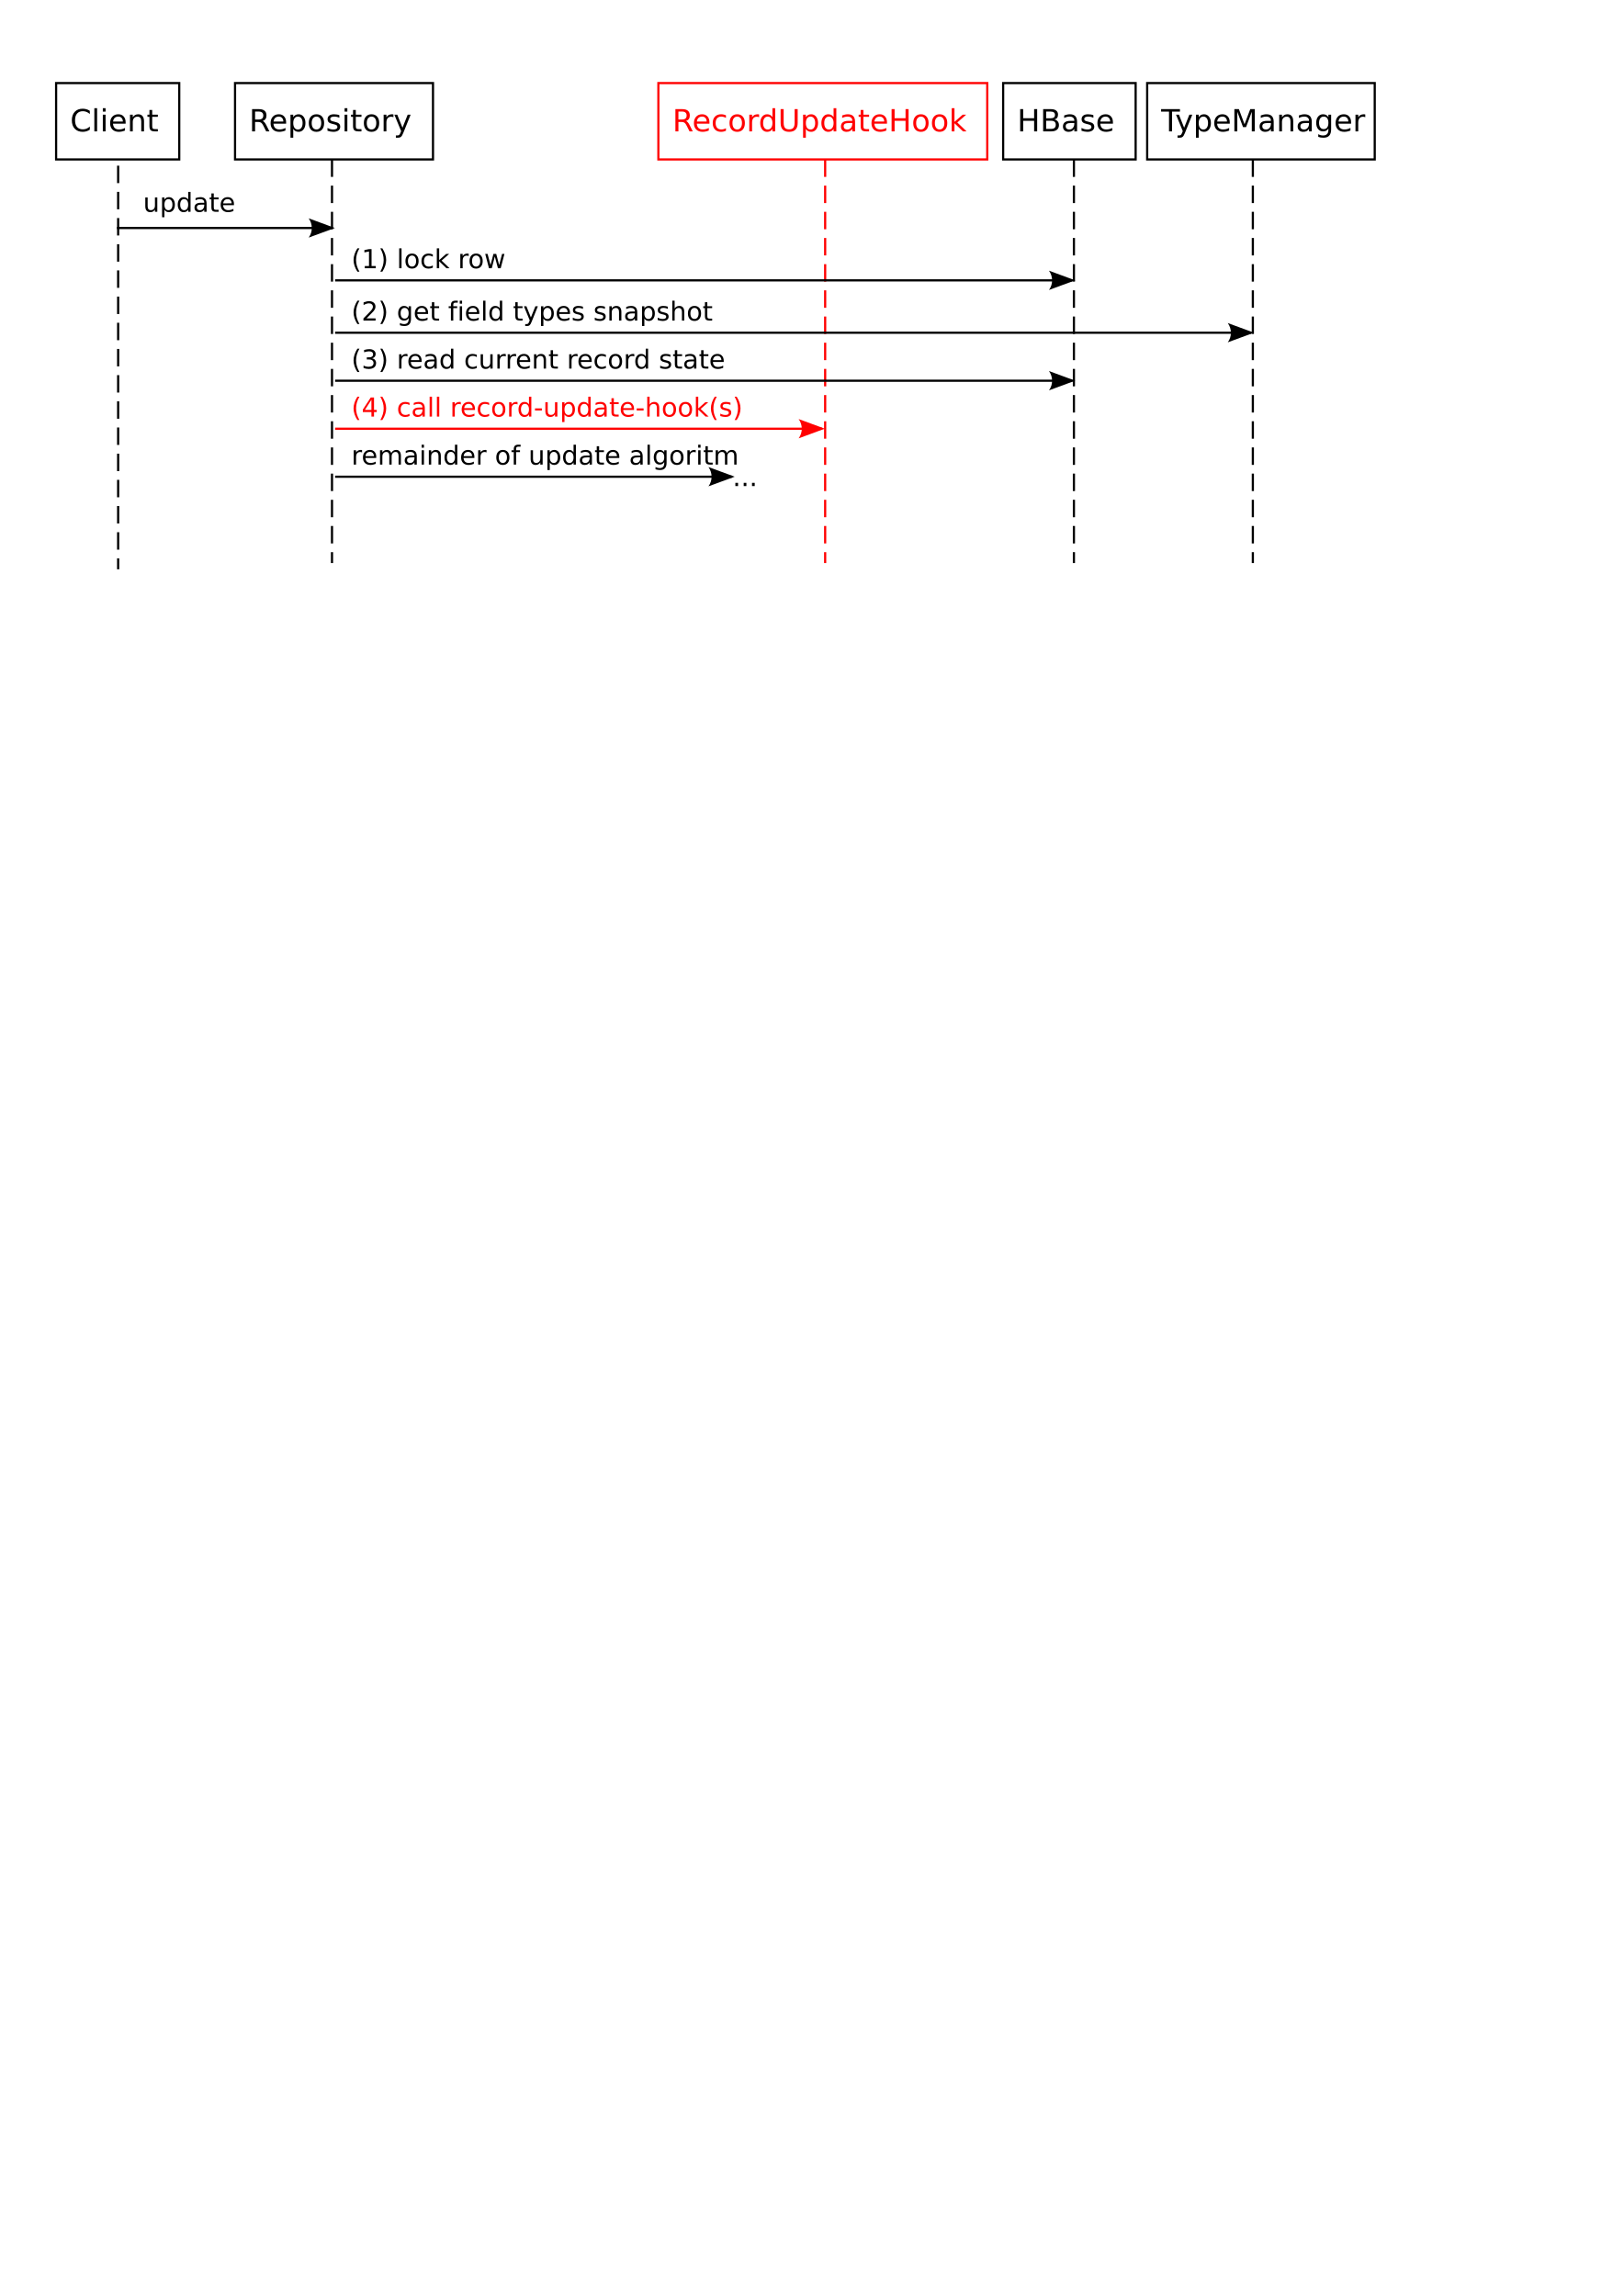
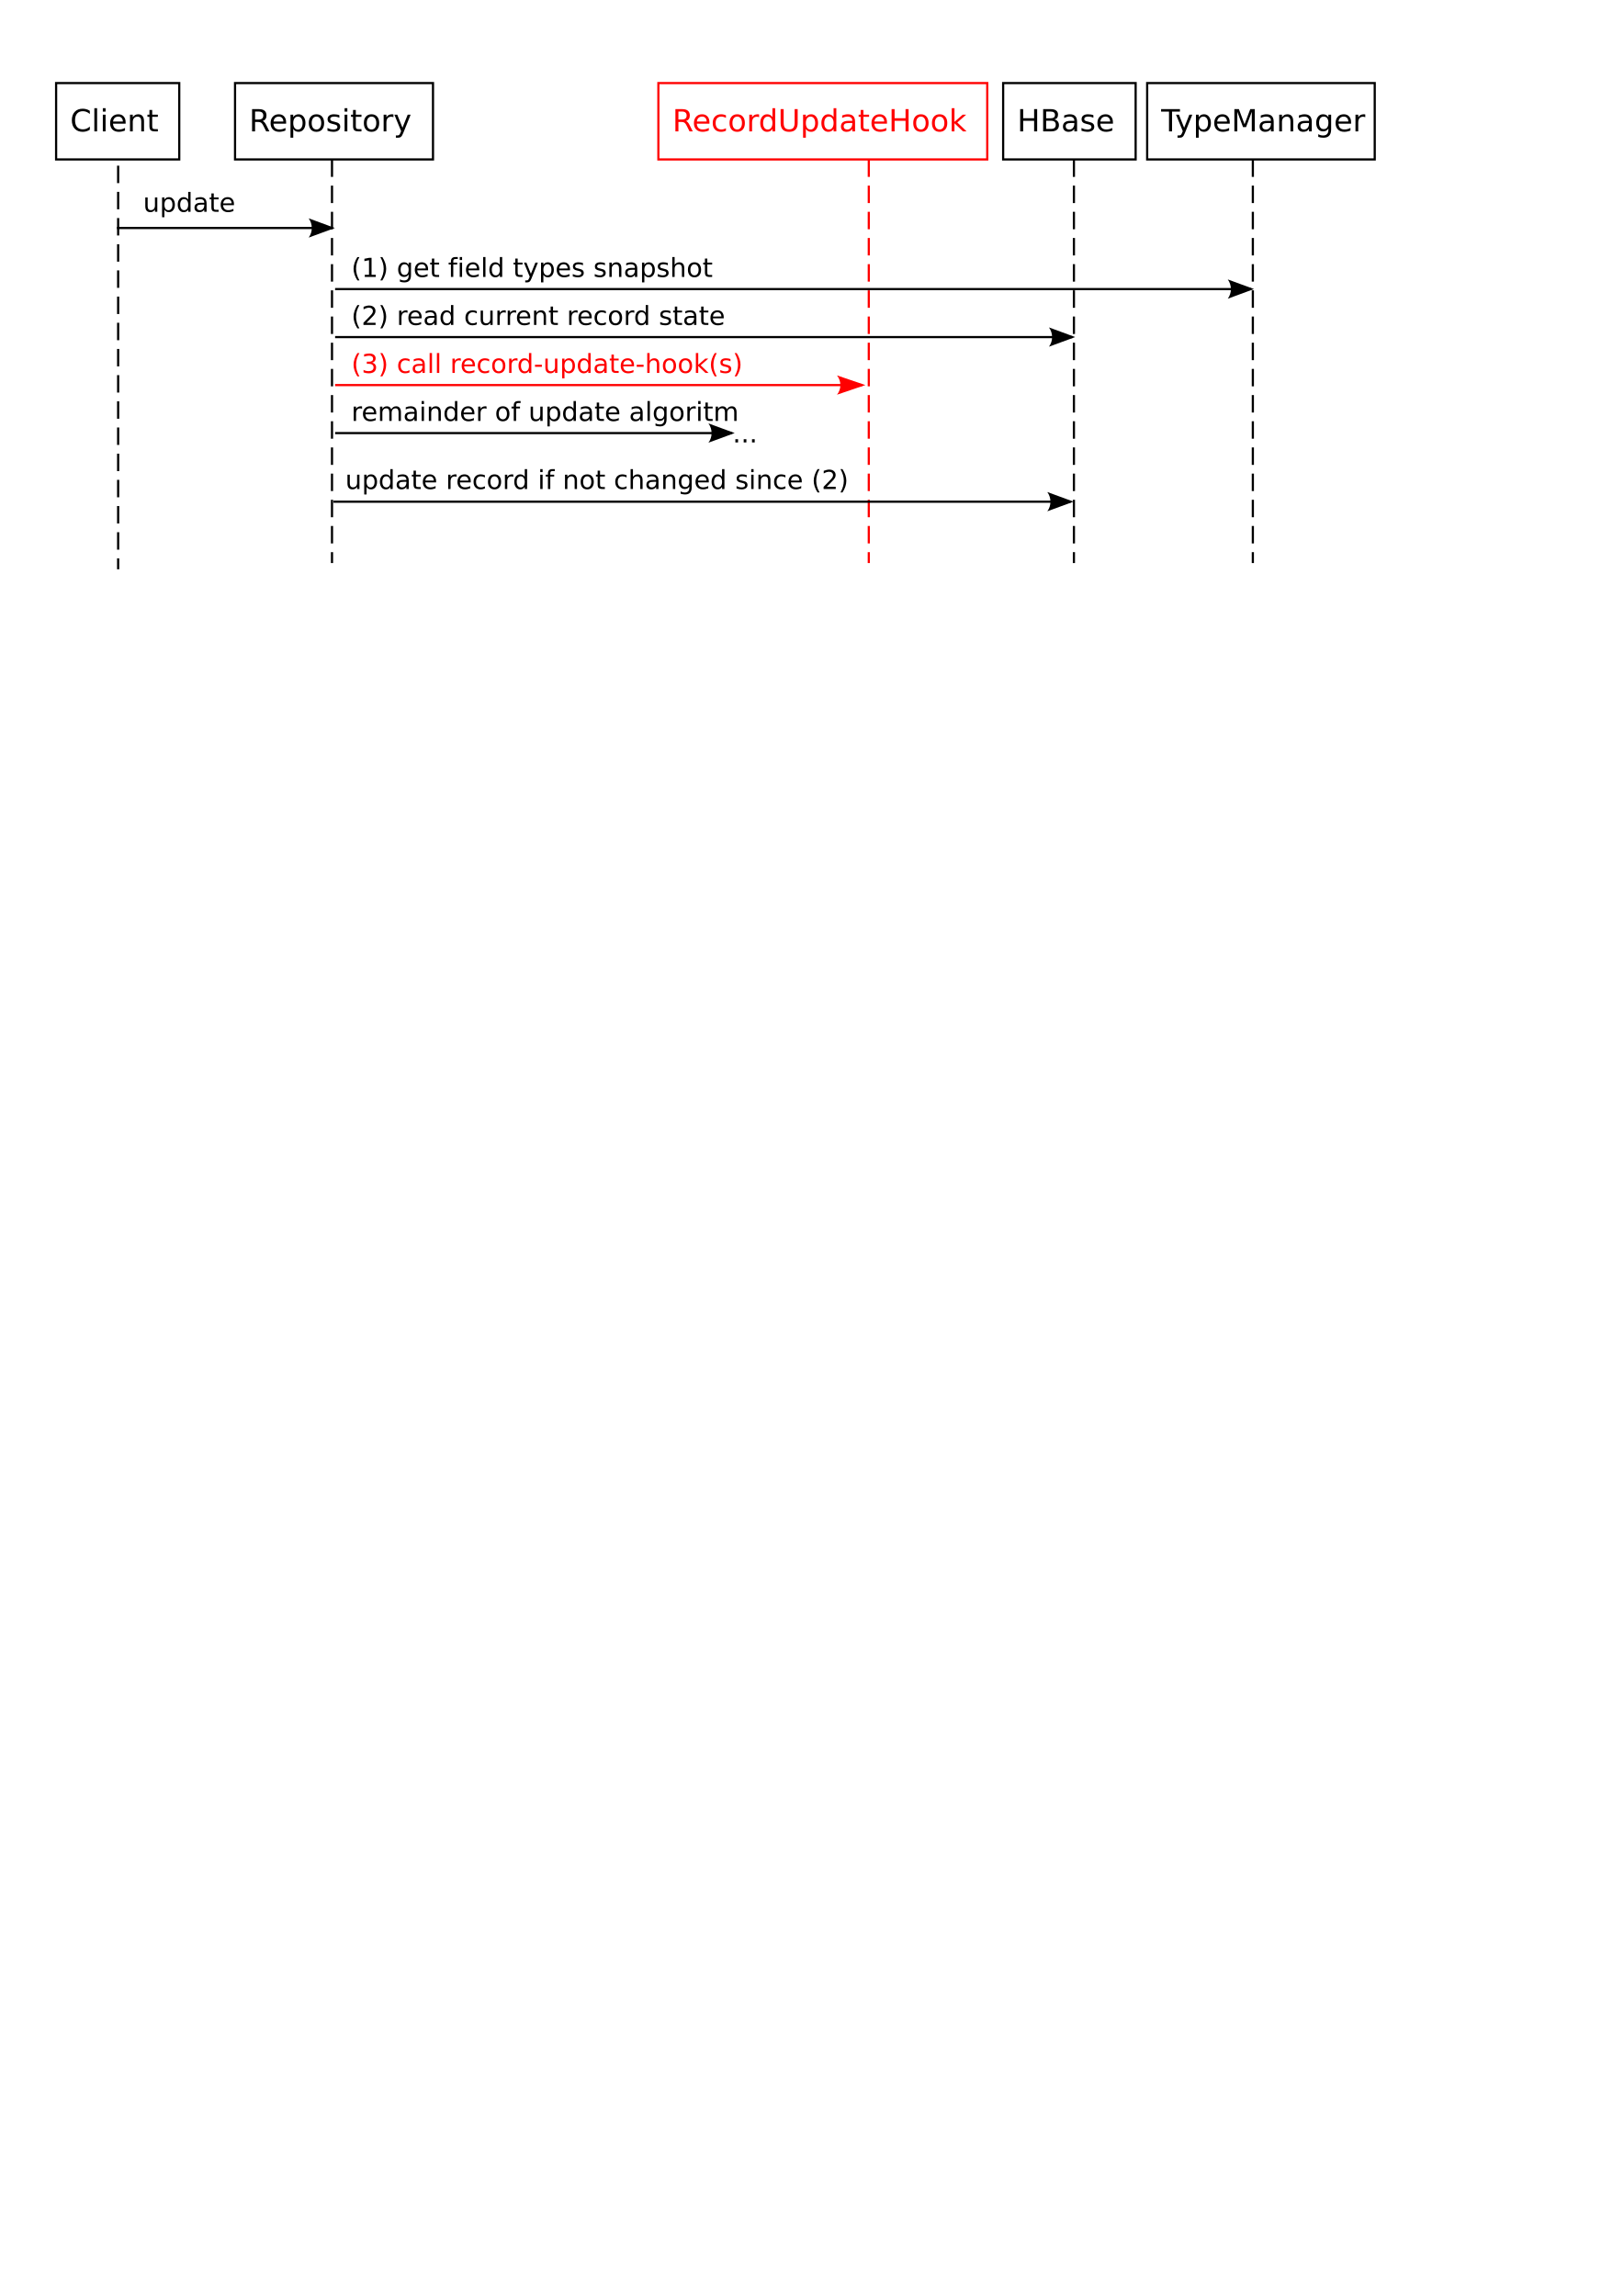
<svg xmlns="http://www.w3.org/2000/svg" width="744.094" height="1052.362" id="svg3023" version="1.1">
  <defs id="defs3025">
    <marker orient="auto" refY="0.0" refX="0.0" id="Arrow2Lend" style="overflow:visible;">
      <path id="path3875" style="font-size:12.0;fill-rule:evenodd;stroke-width:0.625;stroke-linejoin:round;" d="M 8.719,4.034 L -2.207,0.016 L 8.719,-4.002 C 6.973,-1.63 6.983,1.616 8.719,4.034 z " transform="scale(1.1) rotate(180) translate(1,0)" />
+     </marker>
+     <marker orient="auto" refY="0" refX="0" id="Arrow2Lend-4" style="overflow:visible">
+       <path id="path3875-3" style="font-size:12px;fill-rule:evenodd;stroke-width:0.625;stroke-linejoin:round" d="M 8.719,4.034 -2.207,0.016 8.719,-4.002 c -1.745,2.372 -1.735,5.617 -6e-7,8.035 z" transform="matrix(-1.1,0,0,-1.1,-1.1,0)" />
    </marker>
  </defs>
  <g id="layer1">
    <rect style="fill:none;stroke:#000000;stroke-width:1;stroke-miterlimit:4;stroke-opacity:1;stroke-dasharray:none;stroke-dashoffset:0" id="rect3031" width="56.429" height="35" x="25.714" y="38.076" />
    <text xml:space="preserve" style="font-size:12px;font-style:normal;font-weight:normal;line-height:125%;letter-spacing:0px;word-spacing:0px;fill:#000000;fill-opacity:1;stroke:none;font-family:Bitstream Vera Sans" x="32.143" y="60.219" id="text3801">
      <tspan id="tspan3803" x="32.143" y="60.219" style="font-size:14px">Client</tspan>
    </text>
    <rect y="38.076" x="107.714" height="35" width="90.714" id="rect3807" style="fill:none;stroke:#000000;stroke-width:1;stroke-miterlimit:4;stroke-opacity:1;stroke-dasharray:none;stroke-dashoffset:0" />
    <text id="text3809" y="60.219" x="114.143" style="font-size:12px;font-style:normal;font-weight:normal;line-height:125%;letter-spacing:0px;word-spacing:0px;fill:#000000;fill-opacity:1;stroke:none;font-family:Bitstream Vera Sans" xml:space="preserve">
      <tspan style="font-size:14px" y="60.219" x="114.143" id="tspan3811">Repository</tspan>
    </text>
    <rect style="fill:none;stroke:#ff0000;stroke-width:1;stroke-miterlimit:4;stroke-opacity:1;stroke-dasharray:none;stroke-dashoffset:0" id="rect3813" width="150.714" height="35" x="301.714" y="38.076" />
    <text xml:space="preserve" style="font-size:12px;font-style:normal;font-weight:normal;line-height:125%;letter-spacing:0px;word-spacing:0px;fill:#ff0000;fill-opacity:1;stroke:none;font-family:Bitstream Vera Sans" x="308.143" y="60.219" id="text3815">
      <tspan id="tspan3817" x="308.143" y="60.219" style="font-size:14px;fill:#ff0000">RecordUpdateHook</tspan>
    </text>
-     <text xml:space="preserve" style="font-size:12px;font-style:normal;font-weight:normal;line-height:125%;letter-spacing:0px;word-spacing:0px;fill:#000000;fill-opacity:1;stroke:none;font-family:Bitstream Vera Sans" x="161" y="122.934" id="text3819">
-       <tspan id="tspan3821" x="161" y="122.934">(1) lock row</tspan>
-     </text>
    <rect y="38.076" x="459.714" height="35" width="60.714" id="rect3823" style="fill:none;stroke:#000000;stroke-width:1;stroke-miterlimit:4;stroke-opacity:1;stroke-dasharray:none;stroke-dashoffset:0" />
    <text id="text3825" y="60.219" x="466.143" style="font-size:12px;font-style:normal;font-weight:normal;line-height:125%;letter-spacing:0px;word-spacing:0px;fill:#000000;fill-opacity:1;stroke:none;font-family:Bitstream Vera Sans" xml:space="preserve">
      <tspan style="font-size:14px" y="60.219" x="466.143" id="tspan3827">HBase</tspan>
    </text>
    <rect style="fill:none;stroke:#000000;stroke-width:1;stroke-miterlimit:4;stroke-opacity:1;stroke-dasharray:none;stroke-dashoffset:0" id="rect3829" width="104.286" height="35" x="525.714" y="38.076" />
    <text xml:space="preserve" style="font-size:12px;font-style:normal;font-weight:normal;line-height:125%;letter-spacing:0px;word-spacing:0px;fill:#000000;fill-opacity:1;stroke:none;font-family:Bitstream Vera Sans" x="532.143" y="60.219" id="text3831">
      <tspan id="tspan3833" x="532.143" y="60.219" style="font-size:14px">TypeManager</tspan>
    </text>
    <path style="fill:none;stroke:#000000;stroke-width:1;stroke-linecap:butt;stroke-linejoin:miter;stroke-opacity:1;stroke-miterlimit:4;stroke-dasharray:8,4;stroke-dashoffset:0" d="m 152.143,73.076 0,185" id="path3835" />
-     <path id="path3839" d="m 378.143,73.076 0,185" style="fill:none;stroke:#ff0000;stroke-width:1;stroke-linecap:butt;stroke-linejoin:miter;stroke-opacity:1;stroke-miterlimit:4;stroke-dasharray:8, 4;stroke-dashoffset:0" />
+     <path id="path3839" d="m 398.143,73.076 0,185" style="fill:none;stroke:#ff0000;stroke-width:1;stroke-linecap:butt;stroke-linejoin:miter;stroke-miterlimit:4;stroke-opacity:1;stroke-dasharray:8, 4;stroke-dashoffset:0" />
    <path style="fill:none;stroke:#000000;stroke-width:1;stroke-linecap:butt;stroke-linejoin:miter;stroke-opacity:1;stroke-miterlimit:4;stroke-dasharray:8,4;stroke-dashoffset:0" d="m 492.143,73.076 0,185" id="path3841" />
    <path id="path3843" d="m 574.143,73.076 0,185" style="fill:none;stroke:#000000;stroke-width:1;stroke-linecap:butt;stroke-linejoin:miter;stroke-opacity:1;stroke-miterlimit:4;stroke-dasharray:8,4;stroke-dashoffset:0" />
    <path style="fill:none;stroke:#000000;stroke-width:1;stroke-linecap:butt;stroke-linejoin:miter;stroke-miterlimit:4;stroke-opacity:1;stroke-dasharray:8,4;stroke-dashoffset:0" d="m 54.143,75.934 0,185" id="path3845" />
    <path style="fill:none;stroke:#000000;stroke-width:1px;stroke-linecap:butt;stroke-linejoin:miter;stroke-opacity:1;marker-end:url(#Arrow2Lend)" d="m 53.571,104.505 98.571,0" id="path3849" />
    <text xml:space="preserve" style="font-size:12px;font-style:normal;font-weight:normal;line-height:125%;letter-spacing:0px;word-spacing:0px;fill:#000000;fill-opacity:1;stroke:none;font-family:Bitstream Vera Sans" x="65.571" y="97.076" id="text4295">
      <tspan id="tspan4297" x="65.571" y="97.076">update</tspan>
    </text>
-     <path id="path4299" d="m 153.571,128.505 337.83,0" style="fill:none;stroke:#000000;stroke-width:1px;stroke-linecap:butt;stroke-linejoin:miter;stroke-opacity:1;marker-end:url(#Arrow2Lend)" />
-     <text id="text4301" y="146.934" x="161" style="font-size:12px;font-style:normal;font-weight:normal;line-height:125%;letter-spacing:0px;word-spacing:0px;fill:#000000;fill-opacity:1;stroke:none;font-family:Bitstream Vera Sans" xml:space="preserve">
-       <tspan y="146.934" x="161" id="tspan4303">(2) get field types snapshot</tspan>
+     <text id="text4301" y="126.934" x="161" style="font-size:12px;font-style:normal;font-weight:normal;line-height:125%;letter-spacing:0px;word-spacing:0px;fill:#000000;fill-opacity:1;stroke:none;font-family:Bitstream Vera Sans" xml:space="preserve">
+       <tspan y="126.934" x="161" id="tspan4303">(1) get field types snapshot</tspan>
    </text>
-     <path style="fill:none;stroke:#000000;stroke-width:1px;stroke-linecap:butt;stroke-linejoin:miter;stroke-opacity:1;marker-end:url(#Arrow2Lend)" d="m 153.571,152.505 419.772,0" id="path4305" />
-     <text xml:space="preserve" style="font-size:12px;font-style:normal;font-weight:normal;line-height:125%;letter-spacing:0px;word-spacing:0px;fill:#000000;fill-opacity:1;stroke:none;font-family:Bitstream Vera Sans" x="161" y="168.934" id="text4307">
-       <tspan id="tspan4309" x="161" y="168.934">(3) read current record state</tspan>
+     <path style="fill:none;stroke:#000000;stroke-width:1px;stroke-linecap:butt;stroke-linejoin:miter;stroke-opacity:1;marker-end:url(#Arrow2Lend)" d="m 153.571,132.505 419.772,0" id="path4305" />
+     <text xml:space="preserve" style="font-size:12px;font-style:normal;font-weight:normal;line-height:125%;letter-spacing:0px;word-spacing:0px;fill:#000000;fill-opacity:1;stroke:none;font-family:Bitstream Vera Sans" x="161" y="148.934" id="text4307">
+       <tspan id="tspan4309" x="161" y="148.934">(2) read current record state</tspan>
    </text>
-     <path id="path4311" d="m 153.571,174.505 337.83,0" style="fill:none;stroke:#000000;stroke-width:1px;stroke-linecap:butt;stroke-linejoin:miter;stroke-opacity:1;marker-end:url(#Arrow2Lend)" />
-     <text id="text4313" y="190.934" x="161" style="font-size:12px;font-style:normal;font-weight:normal;line-height:125%;letter-spacing:0px;word-spacing:0px;fill:#ff0000;fill-opacity:1;stroke:none;font-family:Bitstream Vera Sans" xml:space="preserve">
-       <tspan y="190.934" x="161" id="tspan4315">(4) call record-update-hook(s)</tspan>
+     <path id="path4311" d="m 153.571,154.505 337.83,0" style="fill:none;stroke:#000000;stroke-width:1px;stroke-linecap:butt;stroke-linejoin:miter;stroke-opacity:1;marker-end:url(#Arrow2Lend)" />
+     <text id="text4313" y="170.934" x="161" style="font-size:12px;font-style:normal;font-weight:normal;line-height:125%;letter-spacing:0px;word-spacing:0px;fill:#ff0000;fill-opacity:1;stroke:none;font-family:Bitstream Vera Sans" xml:space="preserve">
+       <tspan y="170.934" x="161" id="tspan4315">(3) call record-update-hook(s)</tspan>
    </text>
-     <g id="g4352" style="fill:#ff0000">
+     <g id="g4352" style="fill:#ff0000" transform="matrix(1.082742,0,0,1,-12.70614,-20)">
      <path style="font-size:medium;font-style:normal;font-variant:normal;font-weight:normal;font-stretch:normal;text-indent:0;text-align:start;text-decoration:none;line-height:normal;letter-spacing:normal;word-spacing:normal;text-transform:none;direction:ltr;block-progression:tb;writing-mode:lr-tb;text-anchor:start;baseline-shift:baseline;color:#000000;fill:#ff0000;fill-opacity:1;fill-rule:nonzero;stroke:none;stroke-width:1px;marker:none;visibility:visible;display:inline;overflow:visible;enable-background:accumulate;font-family:Sans;-inkscape-font-specification:Sans" d="m 153.562,196 0,1 223.125,0 0,-1 -223.125,0 z" id="path4317" />
-       <path d="m 365.993,192.068 12.018,4.42 -12.018,4.419 c 1.92,-2.609 1.909,-6.179 0,-8.839 z" style="font-size:12px;fill-rule:evenodd;stroke-width:0.625;stroke-linejoin:round;fill:#ff0000" id="path4358" />
+       <path d="m 365.993,192.068 12.018,4.42 -12.018,4.419 c 1.92,-2.609 1.909,-6.179 0,-8.839 z" style="font-size:12px;fill:#ff0000;fill-rule:evenodd;stroke-width:0.625;stroke-linejoin:round" id="path4358" />
    </g>
-     <text xml:space="preserve" style="font-size:12px;font-style:normal;font-weight:normal;line-height:125%;letter-spacing:0px;word-spacing:0px;fill:#000000;fill-opacity:1;stroke:none;font-family:Bitstream Vera Sans" x="161" y="212.934" id="text4319">
-       <tspan id="tspan4321" x="161" y="212.934">remainder of update algoritm</tspan>
+     <text xml:space="preserve" style="font-size:12px;font-style:normal;font-weight:normal;line-height:125%;letter-spacing:0px;word-spacing:0px;fill:#000000;fill-opacity:1;stroke:none;font-family:Bitstream Vera Sans" x="161" y="192.934" id="text4319">
+       <tspan id="tspan4321" x="161" y="192.934">remainder of update algoritm</tspan>
    </text>
-     <path id="path4323" d="m 153.571,218.505 181.784,0" style="fill:none;stroke:#000000;stroke-width:1px;stroke-linecap:butt;stroke-linejoin:miter;stroke-opacity:1;marker-end:url(#Arrow2Lend)" />
-     <text xml:space="preserve" style="font-size:12px;font-style:normal;font-weight:normal;line-height:125%;letter-spacing:0px;word-spacing:0px;fill:#000000;fill-opacity:1;stroke:none;font-family:Bitstream Vera Sans" x="335.714" y="222.791" id="text4325">
-       <tspan id="tspan4327" x="335.714" y="222.791">...</tspan>
+     <path id="path4323" d="m 153.571,198.505 181.784,0" style="fill:none;stroke:#000000;stroke-width:1px;stroke-linecap:butt;stroke-linejoin:miter;stroke-opacity:1;marker-end:url(#Arrow2Lend)" />
+     <text xml:space="preserve" style="font-size:12px;font-style:normal;font-weight:normal;line-height:125%;letter-spacing:0px;word-spacing:0px;fill:#000000;fill-opacity:1;stroke:none;font-family:Bitstream Vera Sans" x="335.714" y="202.791" id="text4325">
+       <tspan id="tspan4327" x="335.714" y="202.791">...</tspan>
+     </text>
+     <path id="path4311-1" d="m 152.814,229.951 337.83,0" style="fill:none;stroke:#000000;stroke-width:1px;stroke-linecap:butt;stroke-linejoin:miter;stroke-opacity:1;marker-end:url(#Arrow2Lend)" />
+     <text xml:space="preserve" style="font-size:12px;font-style:normal;font-weight:normal;line-height:125%;letter-spacing:0px;word-spacing:0px;fill:#000000;fill-opacity:1;stroke:none;font-family:Bitstream Vera Sans" x="158.209" y="224.13" id="text4307-1">
+       <tspan id="tspan4309-2" x="158.209" y="224.13">update record if not changed since (2)</tspan>
    </text>
  </g>
</svg>
